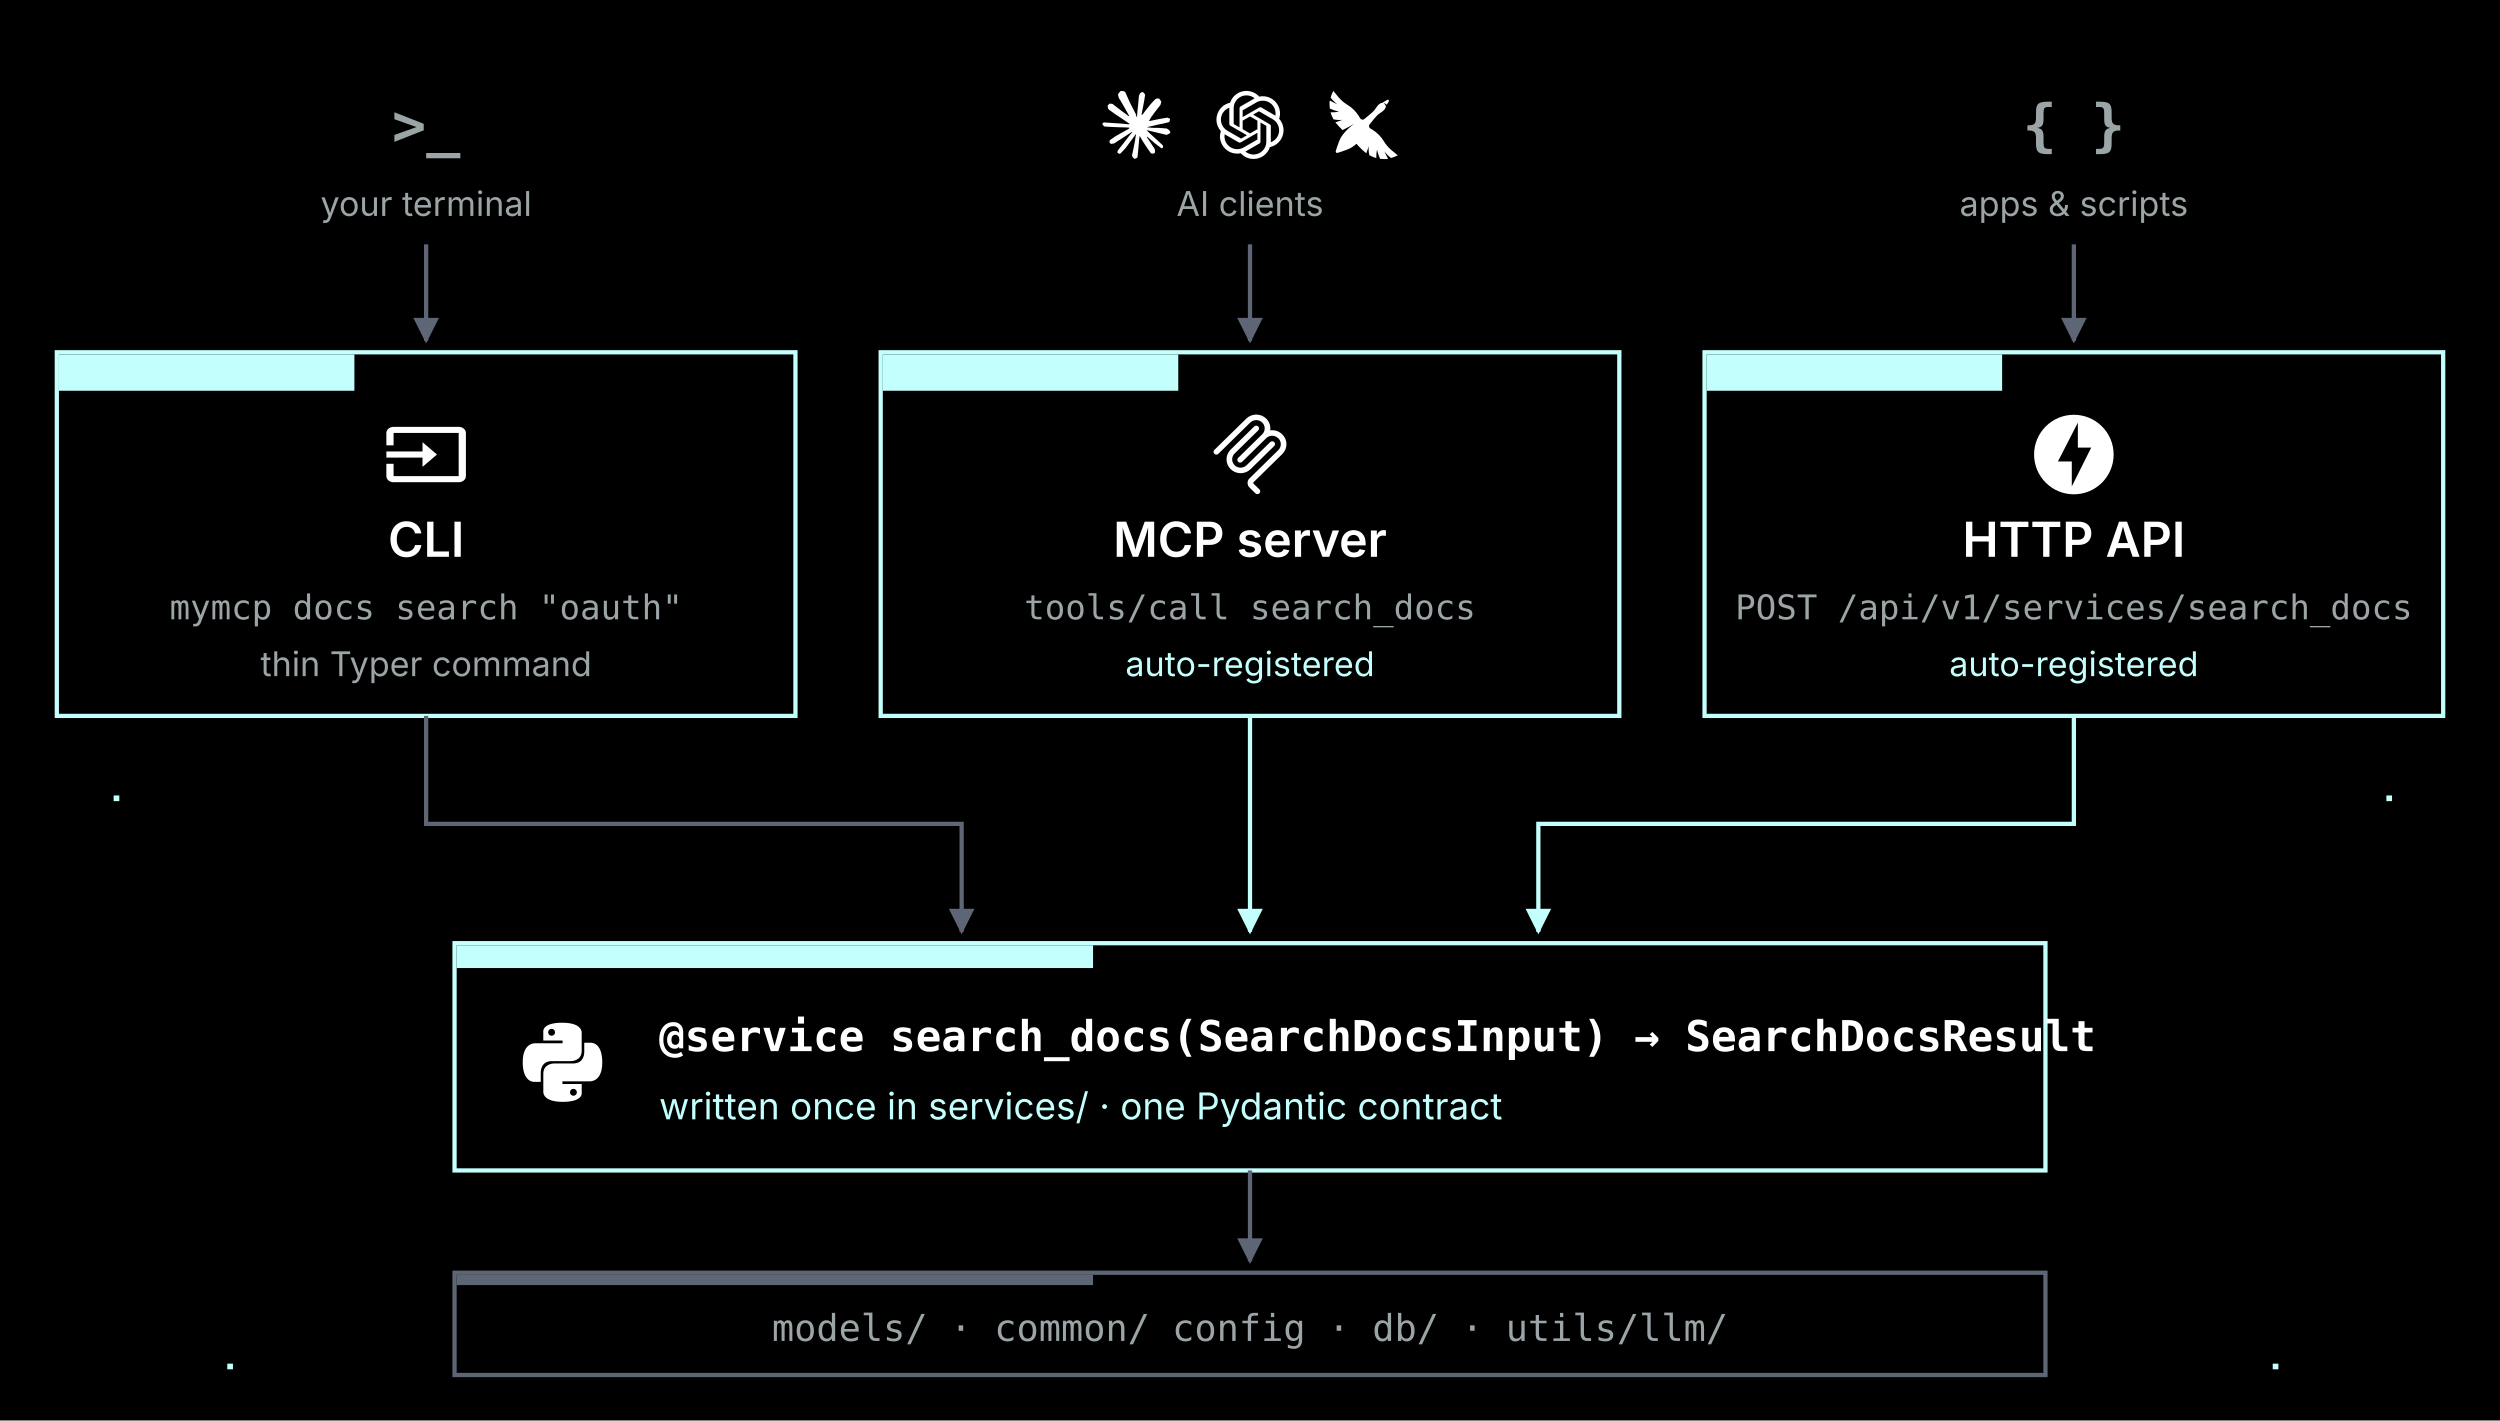
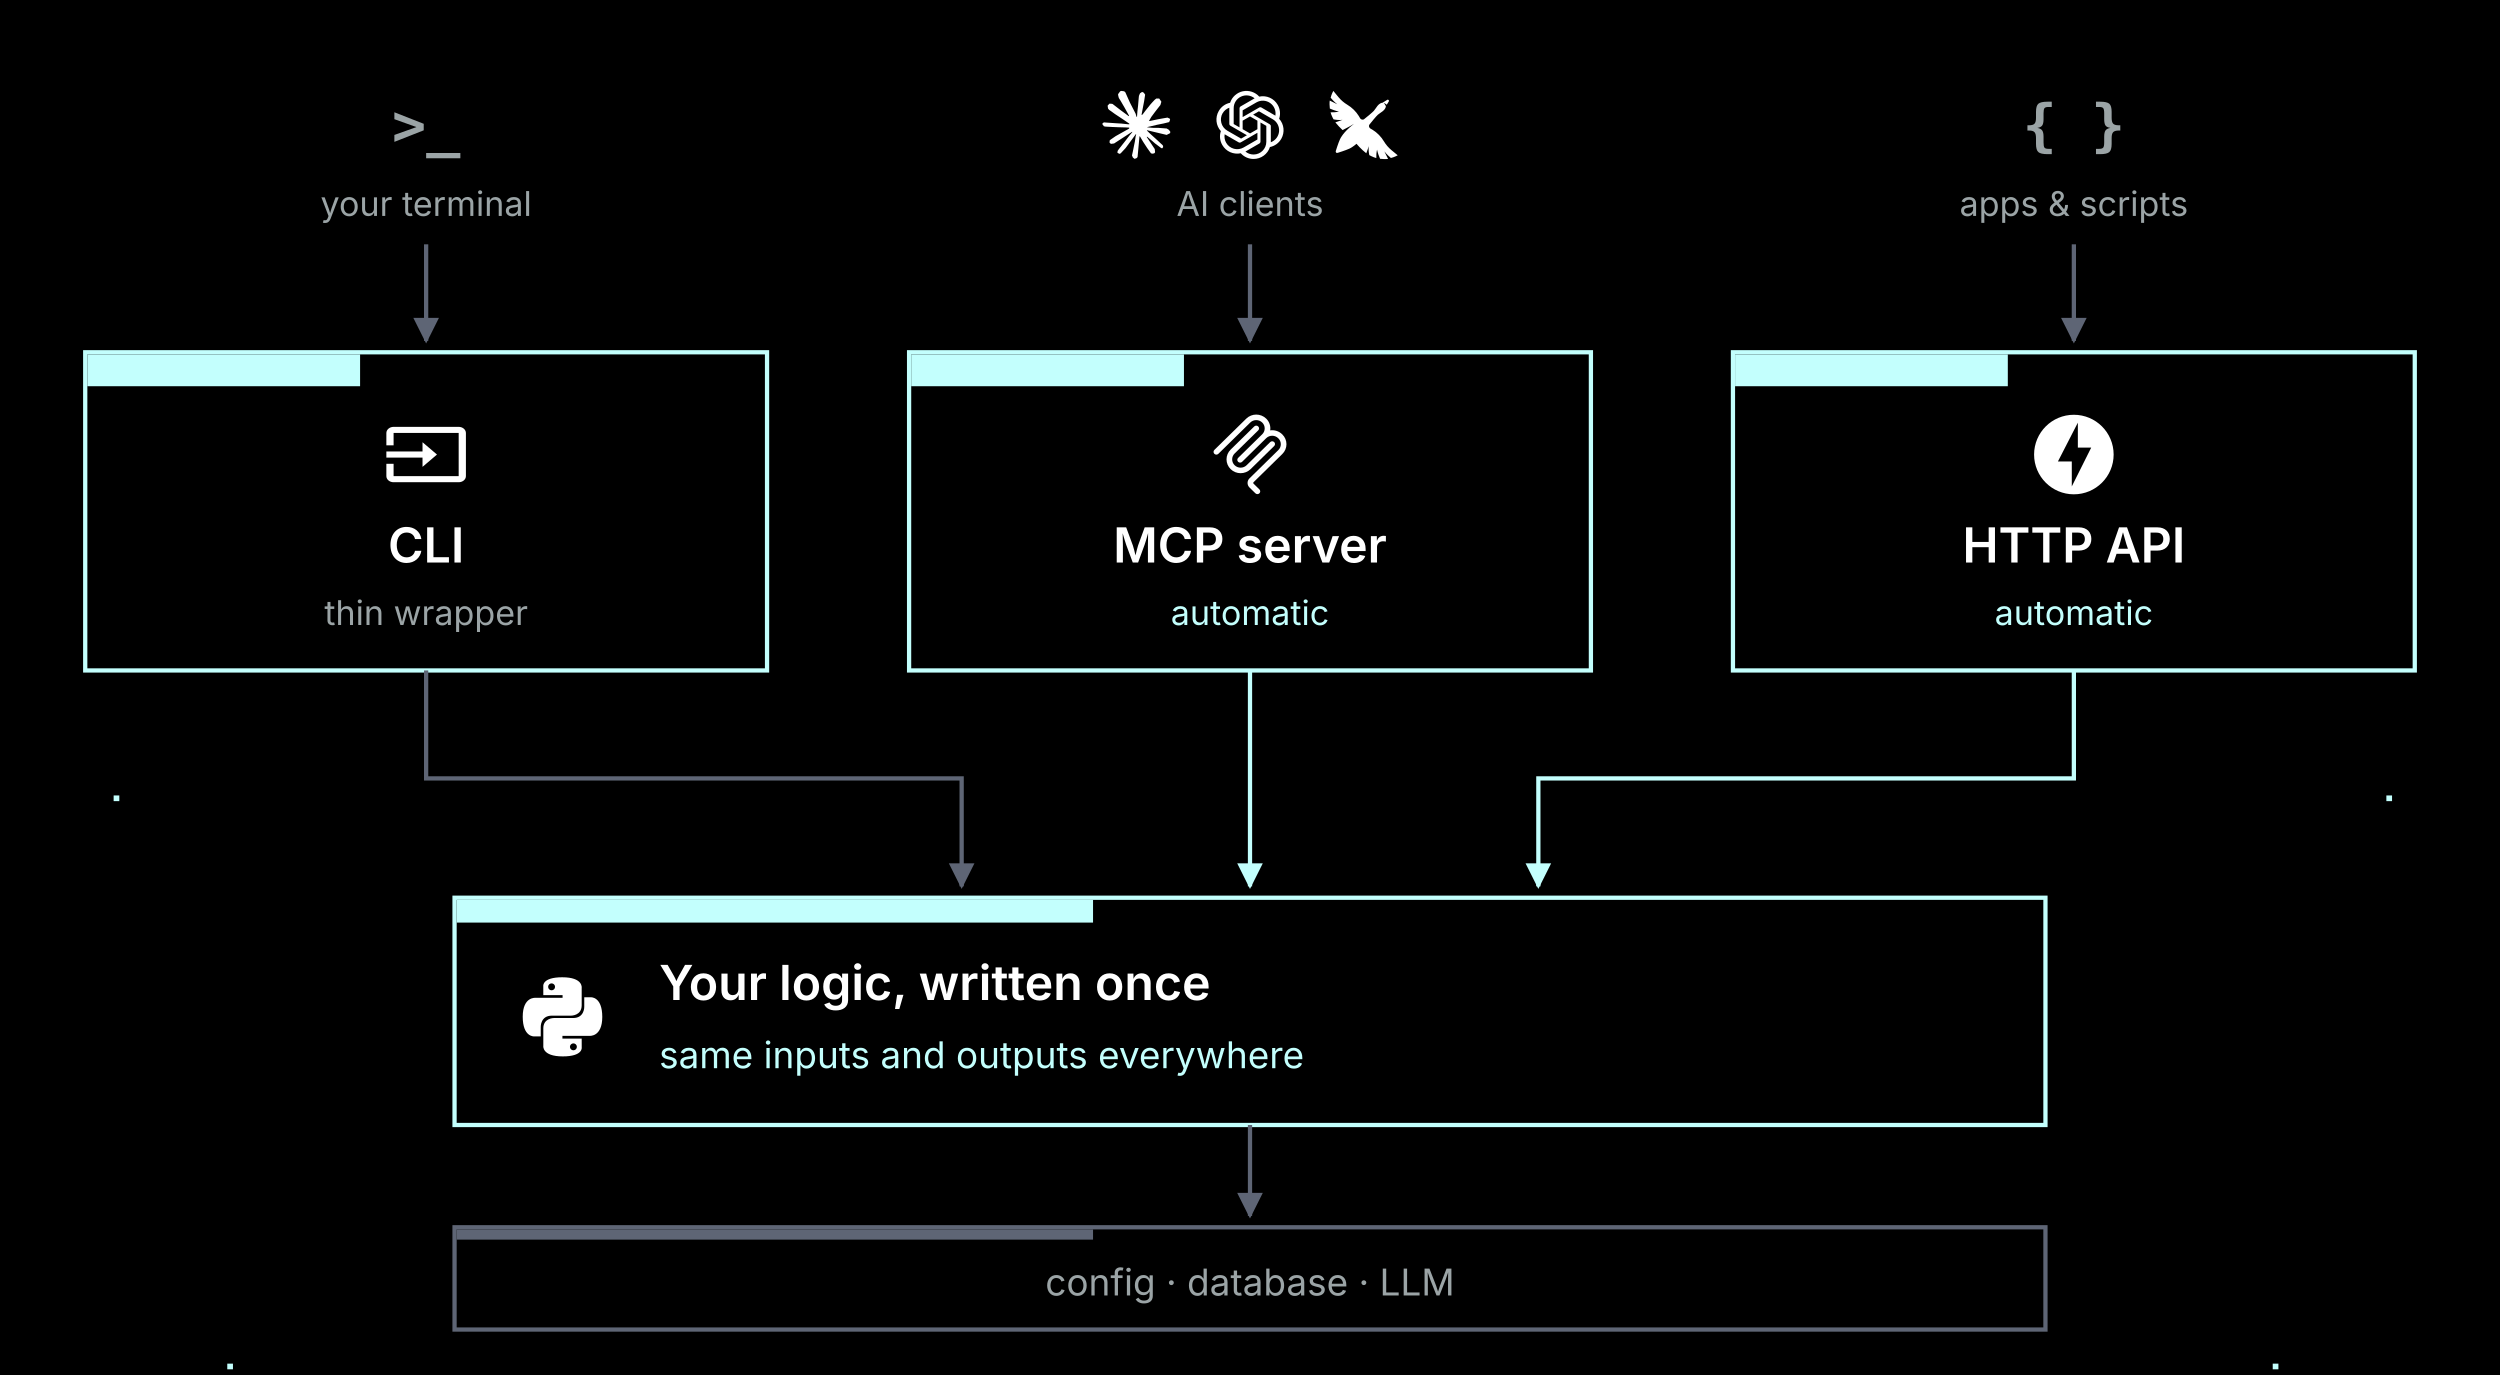
- <svg xmlns="http://www.w3.org/2000/svg" viewBox="0 0 880 500" width="880" height="500" role="img" aria-label="One @service: MCP tool and HTTP route auto-registered, CLI as a thin command">
+ <svg xmlns="http://www.w3.org/2000/svg" viewBox="0 0 880 484" width="880" height="484" role="img" aria-label="Write your logic once: MCP and API are automatic, the CLI is a thin wrapper">
  <style>
  text { font-family:Inter, Helvetica, Roboto, Arial, sans-serif; fill:#FFFFFF; }
  .mono { font-family:'JetBrains Mono', 'IBM Plex Mono', ui-monospace, Menlo, monospace; }
  .muted { fill:#9BA4A6; }
  .accent { fill:#C3FFFD; }
  .box { fill:none; stroke:#C3FFFD; stroke-width:1.5; }
  .box-dim { fill:none; stroke:#5E6575; stroke-width:1.5; }
  .tag { fill:#C3FFFD; }
  .tag-dim { fill:#5E6575; }
  .wire { stroke:#5E6575; stroke-width:1.5; fill:none; }
  .wire-accent { stroke:#C3FFFD; stroke-width:1.5; fill:none; }
  .logo { fill:#FFFFFF; }
</style>
  <defs>
    <marker id="wire-head" viewBox="0 0 10 10" refX="9" refY="5" markerWidth="6" markerHeight="6" orient="auto-start-reverse">
      <path d="M0 0 L10 5 L0 10 z" fill="#5E6575" />
    </marker>
    <marker id="wire-accent-head" viewBox="0 0 10 10" refX="9" refY="5" markerWidth="6" markerHeight="6" orient="auto-start-reverse">
      <path d="M0 0 L10 5 L0 10 z" fill="#C3FFFD" />
    </marker>
    <symbol id="i-chatgpt" viewBox="0 0 256 260" class="logo">
      <path d="M239.184 106.203a64.716 64.716 0 0 0-5.576-53.103C219.452 28.459 191 15.784 163.213 21.74A65.586 65.586 0 0 0 52.096 45.22a64.716 64.716 0 0 0-43.23 31.36c-14.31 24.602-11.061 55.634 8.033 76.74a64.665 64.665 0 0 0 5.525 53.102c14.174 24.65 42.644 37.324 70.446 31.36a64.72 64.72 0 0 0 48.754 21.744c28.481.025 53.714-18.361 62.414-45.481a64.767 64.767 0 0 0 43.229-31.36c14.137-24.558 10.875-55.423-8.083-76.483Zm-97.56 136.338a48.397 48.397 0 0 1-31.105-11.255l1.535-.87 51.67-29.825a8.595 8.595 0 0 0 4.247-7.367v-72.85l21.845 12.636c.218.111.37.32.409.563v60.367c-.056 26.818-21.783 48.545-48.601 48.601Zm-104.466-44.61a48.345 48.345 0 0 1-5.781-32.589l1.534.921 51.722 29.826a8.339 8.339 0 0 0 8.441 0l63.181-36.425v25.221a.87.87 0 0 1-.358.665l-52.335 30.184c-23.257 13.398-52.97 5.431-66.404-17.803ZM23.549 85.38a48.499 48.499 0 0 1 25.58-21.333v61.39a8.288 8.288 0 0 0 4.195 7.316l62.874 36.272-21.845 12.636a.819.819 0 0 1-.767 0L41.353 151.53c-23.211-13.454-31.171-43.144-17.804-66.405v.256Zm179.466 41.695-63.08-36.63L161.73 77.86a.819.819 0 0 1 .768 0l52.233 30.184a48.6 48.6 0 0 1-7.316 87.635v-61.391a8.544 8.544 0 0 0-4.4-7.213Zm21.742-32.69-1.535-.922-51.619-30.081a8.39 8.39 0 0 0-8.492 0L99.98 99.808V74.587a.716.716 0 0 1 .307-.665l52.233-30.133a48.652 48.652 0 0 1 72.236 50.391v.205ZM88.061 139.097l-21.845-12.585a.87.87 0 0 1-.41-.614V65.685a48.652 48.652 0 0 1 79.757-37.346l-1.535.87-51.67 29.825a8.595 8.595 0 0 0-4.246 7.367l-.051 72.697Zm11.868-25.58 28.138-16.217 28.188 16.218v32.434l-28.086 16.218-28.188-16.218-.052-32.434Z" />
    </symbol>
    <symbol id="i-claude" viewBox="0 0 256 257" class="logo">
      <path d="m50.228 170.321 50.357-28.257.843-2.463-.843-1.361h-2.462l-8.426-.518-28.775-.778-24.952-1.037-24.175-1.296-6.092-1.297L0 125.796l.583-3.759 5.12-3.434 7.324.648 16.202 1.101 24.304 1.685 17.629 1.037 26.118 2.722h4.148l.583-1.685-1.426-1.037-1.101-1.037-25.147-17.045-27.22-18.017-14.258-10.37-7.713-5.25-3.888-4.925-1.685-10.758 7-7.713 9.397.649 2.398.648 9.527 7.323 20.35 15.75L94.817 91.9l3.889 3.24 1.555-1.102.195-.777-1.75-2.917-14.453-26.118-15.425-26.572-6.87-11.018-1.814-6.61c-.648-2.723-1.102-4.991-1.102-7.778l7.972-10.823L71.42 0 82.05 1.426l4.472 3.888 6.61 15.101 10.694 23.786 16.591 32.34 4.861 9.592 2.592 8.879.973 2.722h1.685v-1.556l1.36-18.211 2.528-22.36 2.463-28.776.843-8.1 4.018-9.722 7.971-5.25 6.222 2.981 5.12 7.324-.713 4.73-3.046 19.768-5.962 30.98-3.889 20.739h2.268l2.593-2.593 10.499-13.934 17.628-22.036 7.778-8.749 9.073-9.657 5.833-4.601h11.018l8.1 12.055-3.628 12.443-11.342 14.388-9.398 12.184-13.48 18.147-8.426 14.518.778 1.166 2.01-.194 30.46-6.481 16.462-2.982 19.637-3.37 8.88 4.148.971 4.213-3.5 8.62-20.998 5.184-24.628 4.926-36.682 8.685-.454.324.519.648 16.526 1.555 7.065.389h17.304l32.21 2.398 8.426 5.574 5.055 6.805-.843 5.184-12.962 6.611-17.498-4.148-40.83-9.721-14-3.5h-1.944v1.167l11.666 11.406 21.387 19.314 26.767 24.887 1.36 6.157-3.434 4.86-3.63-.518-23.526-17.693-9.073-7.972-20.545-17.304h-1.36v1.814l4.73 6.935 25.017 37.59 1.296 11.536-1.814 3.76-6.481 2.268-7.13-1.297-14.647-20.544-15.1-23.138-12.185-20.739-1.49.843-7.194 77.448-3.37 3.953-7.778 2.981-6.48-4.925-3.436-7.972 3.435-15.749 4.148-20.544 3.37-16.333 3.046-20.285 1.815-6.74-.13-.454-1.49.194-15.295 20.999-23.267 31.433-18.406 19.702-4.407 1.75-7.648-3.954.713-7.064 4.277-6.286 25.47-32.405 15.36-20.092 9.917-11.6-.065-1.686h-.583L44.07 198.125l-12.055 1.555-5.185-4.86.648-7.972 2.463-2.593 20.35-13.999-.064.065Z" />
    </symbol>
    <symbol id="i-fastapi" viewBox="0 0 256 256" class="logo">
      <path d="M128 0C57.33 0 0 57.33 0 128s57.33 128 128 128 128-57.33 128-128S198.67 0 128 0Zm-6.67 230.605v-80.288H76.699l64.128-124.922v80.288h42.966L121.33 230.605Z" />
    </symbol>
    <symbol id="i-goose" viewBox="0 0 24 24" class="logo" fill-rule="evenodd">
      <path d="M21.595 23.61c1.167-.254 2.405-.944 2.405-.944l-2.167-1.784a12.124 12.124 0 01-2.695-3.131 12.127 12.127 0 00-3.97-4.049l-.794-.462a1.115 1.115 0 01-.488-.815.844.844 0 01.154-.575c.413-.582 2.548-3.115 2.94-3.44.503-.416 1.065-.762 1.586-1.159.074-.056.148-.112.221-.17.003-.002.007-.004.009-.007.167-.131.325-.272.45-.438.453-.524.563-.988.59-1.193-.061-.197-.244-.639-.753-1.148.319.02.705.272 1.056.569.235-.376.481-.773.727-1.171.165-.266-.08-.465-.086-.471h-.001V3.22c-.007-.007-.206-.25-.471-.086-.567.35-1.134.702-1.639 1.021 0 0-.597-.012-1.305.599a2.464 2.464 0 00-.438.45l-.007.009c-.058.072-.114.147-.17.221-.397.521-.743 1.083-1.16 1.587-.323.391-2.857 2.526-3.44 2.94a.842.842 0 01-.574.153 1.115 1.115 0 01-.815-.488l-.462-.794a12.123 12.123 0 00-4.049-3.97 12.133 12.133 0 01-3.13-2.695L1.332 0S.643 1.238.39 2.405c.352.428 1.27 1.49 2.34 2.302C1.58 4.167.73 3.75.06 3.4c-.103.765-.063 1.92.043 2.816.726.317 1.961.806 3.219 1.066-1.006.236-2.11.278-2.961.262.15.554.358 1.119.64 1.688.119.263.25.52.39.77.452.125 2.222.383 3.164.171l-2.51.897a27.776 27.776 0 002.544 2.726c2.031-1.092 2.494-1.241 4.018-2.238-2.467 2.008-3.108 2.828-3.8 3.67l-.483.678c-.25.351-.469.725-.65 1.117-.61 1.31-1.47 4.1-1.47 4.1-.154.486.202.842.674.674 0 0 2.79-.861 4.1-1.47.392-.182.766-.4 1.118-.65l.677-.483c.227-.187.453-.37.701-.586 0 0 1.705 2.02 3.458 3.349l.896-2.511c-.211.942.046 2.712.17 3.163.252.142.509.272.772.392.569.28 1.134.49 1.688.64-.016-.853.026-1.956.261-2.962.26 1.258.75 2.493 1.067 3.219.895.106 2.051.146 2.816.043a73.87 73.87 0 01-1.308-2.67c.811 1.07 1.874 1.988 2.302 2.34h-.001z" />
    </symbol>
    <symbol id="i-mcp" viewBox="0 0 24 24" class="logo" fill-rule="evenodd">
      <path d="M15.688 2.343a2.588 2.588 0 00-3.61 0l-9.626 9.44a.863.863 0 01-1.203 0 .823.823 0 010-1.18l9.626-9.44a4.313 4.313 0 016.016 0 4.116 4.116 0 011.204 3.54 4.3 4.3 0 013.609 1.18l.05.05a4.115 4.115 0 010 5.9l-8.706 8.537a.274.274 0 000 .393l1.788 1.754a.823.823 0 010 1.18.863.863 0 01-1.203 0l-1.788-1.753a1.92 1.92 0 010-2.754l8.706-8.538a2.47 2.47 0 000-3.54l-.05-.049a2.588 2.588 0 00-3.607-.003l-7.172 7.034-.002.002-.098.097a.863.863 0 01-1.204 0 .823.823 0 010-1.18l7.273-7.133a2.47 2.47 0 00-.003-3.537z" />
      <path d="M14.485 4.703a.823.823 0 000-1.18.863.863 0 00-1.204 0l-7.119 6.982a4.115 4.115 0 000 5.9 4.314 4.314 0 006.016 0l7.12-6.982a.823.823 0 000-1.18.863.863 0 00-1.204 0l-7.119 6.982a2.588 2.588 0 01-3.61 0 2.47 2.47 0 010-3.54l7.12-6.982z" />
    </symbol>
    <symbol id="i-python" viewBox="16 16 32 32" class="logo">
      <path d="M31.885 16c-8.124 0-7.617 3.523-7.617 3.523l.01 3.65h7.752v1.095H21.197S16 23.678 16 31.876c0 8.196 4.537 7.906 4.537 7.906h2.708v-3.804s-.146-4.537 4.465-4.537h7.688s4.32.07 4.32-4.175v-7.019S40.374 16 31.885 16zm-4.275 2.454a1.394 1.394 0 1 1 0 2.79 1.393 1.393 0 0 1-1.395-1.395c0-.771.624-1.395 1.395-1.395z" />
      <path d="M32.115 47.833c8.124 0 7.617-3.523 7.617-3.523l-.01-3.65H31.97v-1.095h10.832S48 40.155 48 31.958c0-8.197-4.537-7.906-4.537-7.906h-2.708v3.803s.146 4.537-4.465 4.537h-7.688s-4.32-.07-4.32 4.175v7.019s-.656 4.247 7.833 4.247zm4.275-2.454a1.393 1.393 0 0 1-1.395-1.395 1.394 1.394 0 1 1 1.395 1.395z" />
    </symbol>
    <symbol id="i-typer" viewBox="0 0 24 24" class="logo">
      <path d="M21.818 3.646H2.182C.982 3.646 0 4.483 0 5.505v3.707h2.182V5.486h19.636v13.036H2.182v-3.735H0v3.726c0 1.022.982 1.84 2.182 1.84h19.636c1.2 0 2.182-.818 2.182-1.84V5.505c0-1.032-.982-1.859-2.182-1.859Zm-10.909 12.07L15.273 12l-4.364-3.717v2.787H0v1.859h10.909v2.787Z" />
    </symbol>
  </defs>
-   <rect width="880" height="500" fill="#000000" />
+   <rect width="880" height="484" fill="#000000" />
  <rect x="40" y="280" width="2" height="2" fill="#C3FFFD" />
  <rect x="840" y="280" width="2" height="2" fill="#C3FFFD" />
  <rect x="80" y="480" width="2" height="2" fill="#C3FFFD" />
  <rect x="800" y="480" width="2" height="2" fill="#C3FFFD" />
  <text x="150" y="51" font-size="20" text-anchor="middle" font-weight="700" class="mono muted">&gt;_</text>
  <text x="150" y="76" font-size="12" text-anchor="middle" font-weight="400" class="muted">your terminal</text>
  <path class="wire" d="M150 86 L150 120" marker-end="url(#wire-head)" />
-   <rect class="box" x="20.0" y="124" width="260" height="128" />
-   <rect class="tag" x="20.75" y="124.75" width="104.0" height="12.8" />
+   <rect class="box" x="30.0" y="124" width="240" height="112" />
+   <rect class="tag" x="30.75" y="124.75" width="96.0" height="11.2" />
  <use href="#i-typer" x="136" y="146" width="28" height="28" />
-   <text x="150" y="196" font-size="17" text-anchor="middle" font-weight="600">CLI</text>
-   <text x="150" y="218" font-size="12" text-anchor="middle" font-weight="400" class="mono muted">mymcp docs search "oauth"</text>
-   <text x="150" y="238" font-size="12" text-anchor="middle" font-weight="400" class="muted">thin Typer command</text>
-   <path class="wire" d="M150 252 V290.0 H338.5 V328" marker-end="url(#wire-head)" />
+   <text x="150" y="198" font-size="17" text-anchor="middle" font-weight="600">CLI</text>
+   <text x="150" y="220" font-size="12" text-anchor="middle" font-weight="400" class="muted">thin wrapper</text>
+   <path class="wire" d="M150 236 V274.0 H338.5 V312" marker-end="url(#wire-head)" />
  <use href="#i-claude" x="388.0" y="32" width="24" height="24" />
  <use href="#i-chatgpt" x="428.0" y="32" width="24" height="24" />
  <use href="#i-goose" x="468.0" y="32" width="24" height="24" />
  <text x="440" y="76" font-size="12" text-anchor="middle" font-weight="400" class="muted">AI clients</text>
  <path class="wire" d="M440 86 L440 120" marker-end="url(#wire-head)" />
-   <rect class="box" x="310.0" y="124" width="260" height="128" />
-   <rect class="tag" x="310.75" y="124.75" width="104.0" height="12.8" />
+   <rect class="box" x="320.0" y="124" width="240" height="112" />
+   <rect class="tag" x="320.75" y="124.75" width="96.0" height="11.2" />
  <use href="#i-mcp" x="426" y="146" width="28" height="28" />
-   <text x="440" y="196" font-size="17" text-anchor="middle" font-weight="600">MCP server</text>
-   <text x="440" y="218" font-size="12" text-anchor="middle" font-weight="400" class="mono muted">tools/call  search_docs</text>
-   <text x="440" y="238" font-size="12" text-anchor="middle" font-weight="400" class="accent">auto-registered</text>
-   <path class="wire-accent" d="M440 252 V290.0 H440.0 V328" marker-end="url(#wire-accent-head)" />
+   <text x="440" y="198" font-size="17" text-anchor="middle" font-weight="600">MCP server</text>
+   <text x="440" y="220" font-size="12" text-anchor="middle" font-weight="400" class="accent">automatic</text>
+   <path class="wire-accent" d="M440 236 V274.0 H440.0 V312" marker-end="url(#wire-accent-head)" />
  <text x="730" y="51" font-size="20" text-anchor="middle" font-weight="700" class="mono muted">{ }</text>
  <text x="730" y="76" font-size="12" text-anchor="middle" font-weight="400" class="muted">apps &amp; scripts</text>
  <path class="wire" d="M730 86 L730 120" marker-end="url(#wire-head)" />
-   <rect class="box" x="600.0" y="124" width="260" height="128" />
-   <rect class="tag" x="600.75" y="124.75" width="104.0" height="12.8" />
+   <rect class="box" x="610.0" y="124" width="240" height="112" />
+   <rect class="tag" x="610.75" y="124.75" width="96.0" height="11.2" />
  <use href="#i-fastapi" x="716" y="146" width="28" height="28" />
-   <text x="730" y="196" font-size="17" text-anchor="middle" font-weight="600">HTTP API</text>
-   <text x="730" y="218" font-size="12" text-anchor="middle" font-weight="400" class="mono muted">POST /api/v1/services/search_docs</text>
-   <text x="730" y="238" font-size="12" text-anchor="middle" font-weight="400" class="accent">auto-registered</text>
-   <path class="wire-accent" d="M730 252 V290.0 H541.5 V328" marker-end="url(#wire-accent-head)" />
-   <rect class="box" x="160.0" y="332" width="560" height="80" />
-   <rect class="tag" x="160.75" y="332.75" width="224.0" height="8.0" />
-   <use href="#i-python" x="184.0" y="360.0" width="28" height="28" />
-   <text x="232.0" y="370" font-size="15" text-anchor="start" font-weight="600" class="mono">@service  search_docs(SearchDocsInput) → SearchDocsResult</text>
-   <text x="232.0" y="394" font-size="13" text-anchor="start" font-weight="400" class="accent">written once in services/  ·  one Pydantic contract</text>
-   <path class="wire" d="M440.0 412 L440.0 444" marker-end="url(#wire-head)" />
-   <rect class="box-dim" x="160.0" y="448" width="560" height="36" />
-   <rect class="tag-dim" x="160.75" y="448.75" width="224.0" height="3.6" />
-   <text x="440.0" y="472" font-size="13" text-anchor="middle" font-weight="400" class="mono muted">models/  ·  common/ config  ·  db/  ·  utils/llm/</text>
+   <text x="730" y="198" font-size="17" text-anchor="middle" font-weight="600">HTTP API</text>
+   <text x="730" y="220" font-size="12" text-anchor="middle" font-weight="400" class="accent">automatic</text>
+   <path class="wire-accent" d="M730 236 V274.0 H541.5 V312" marker-end="url(#wire-accent-head)" />
+   <rect class="box" x="160.0" y="316" width="560" height="80" />
+   <rect class="tag" x="160.75" y="316.75" width="224.0" height="8.0" />
+   <use href="#i-python" x="184.0" y="344.0" width="28" height="28" />
+   <text x="232.0" y="352" font-size="17" text-anchor="start" font-weight="600">Your logic, written once</text>
+   <text x="232.0" y="376" font-size="13" text-anchor="start" font-weight="400" class="accent">same inputs and outputs everywhere</text>
+   <path class="wire" d="M440.0 396 L440.0 428" marker-end="url(#wire-head)" />
+   <rect class="box-dim" x="160.0" y="432" width="560" height="36" />
+   <rect class="tag-dim" x="160.75" y="432.75" width="224.0" height="3.6" />
+   <text x="440.0" y="456" font-size="13" text-anchor="middle" font-weight="400" class="muted">config  ·  database  ·  LLM</text>
</svg>
